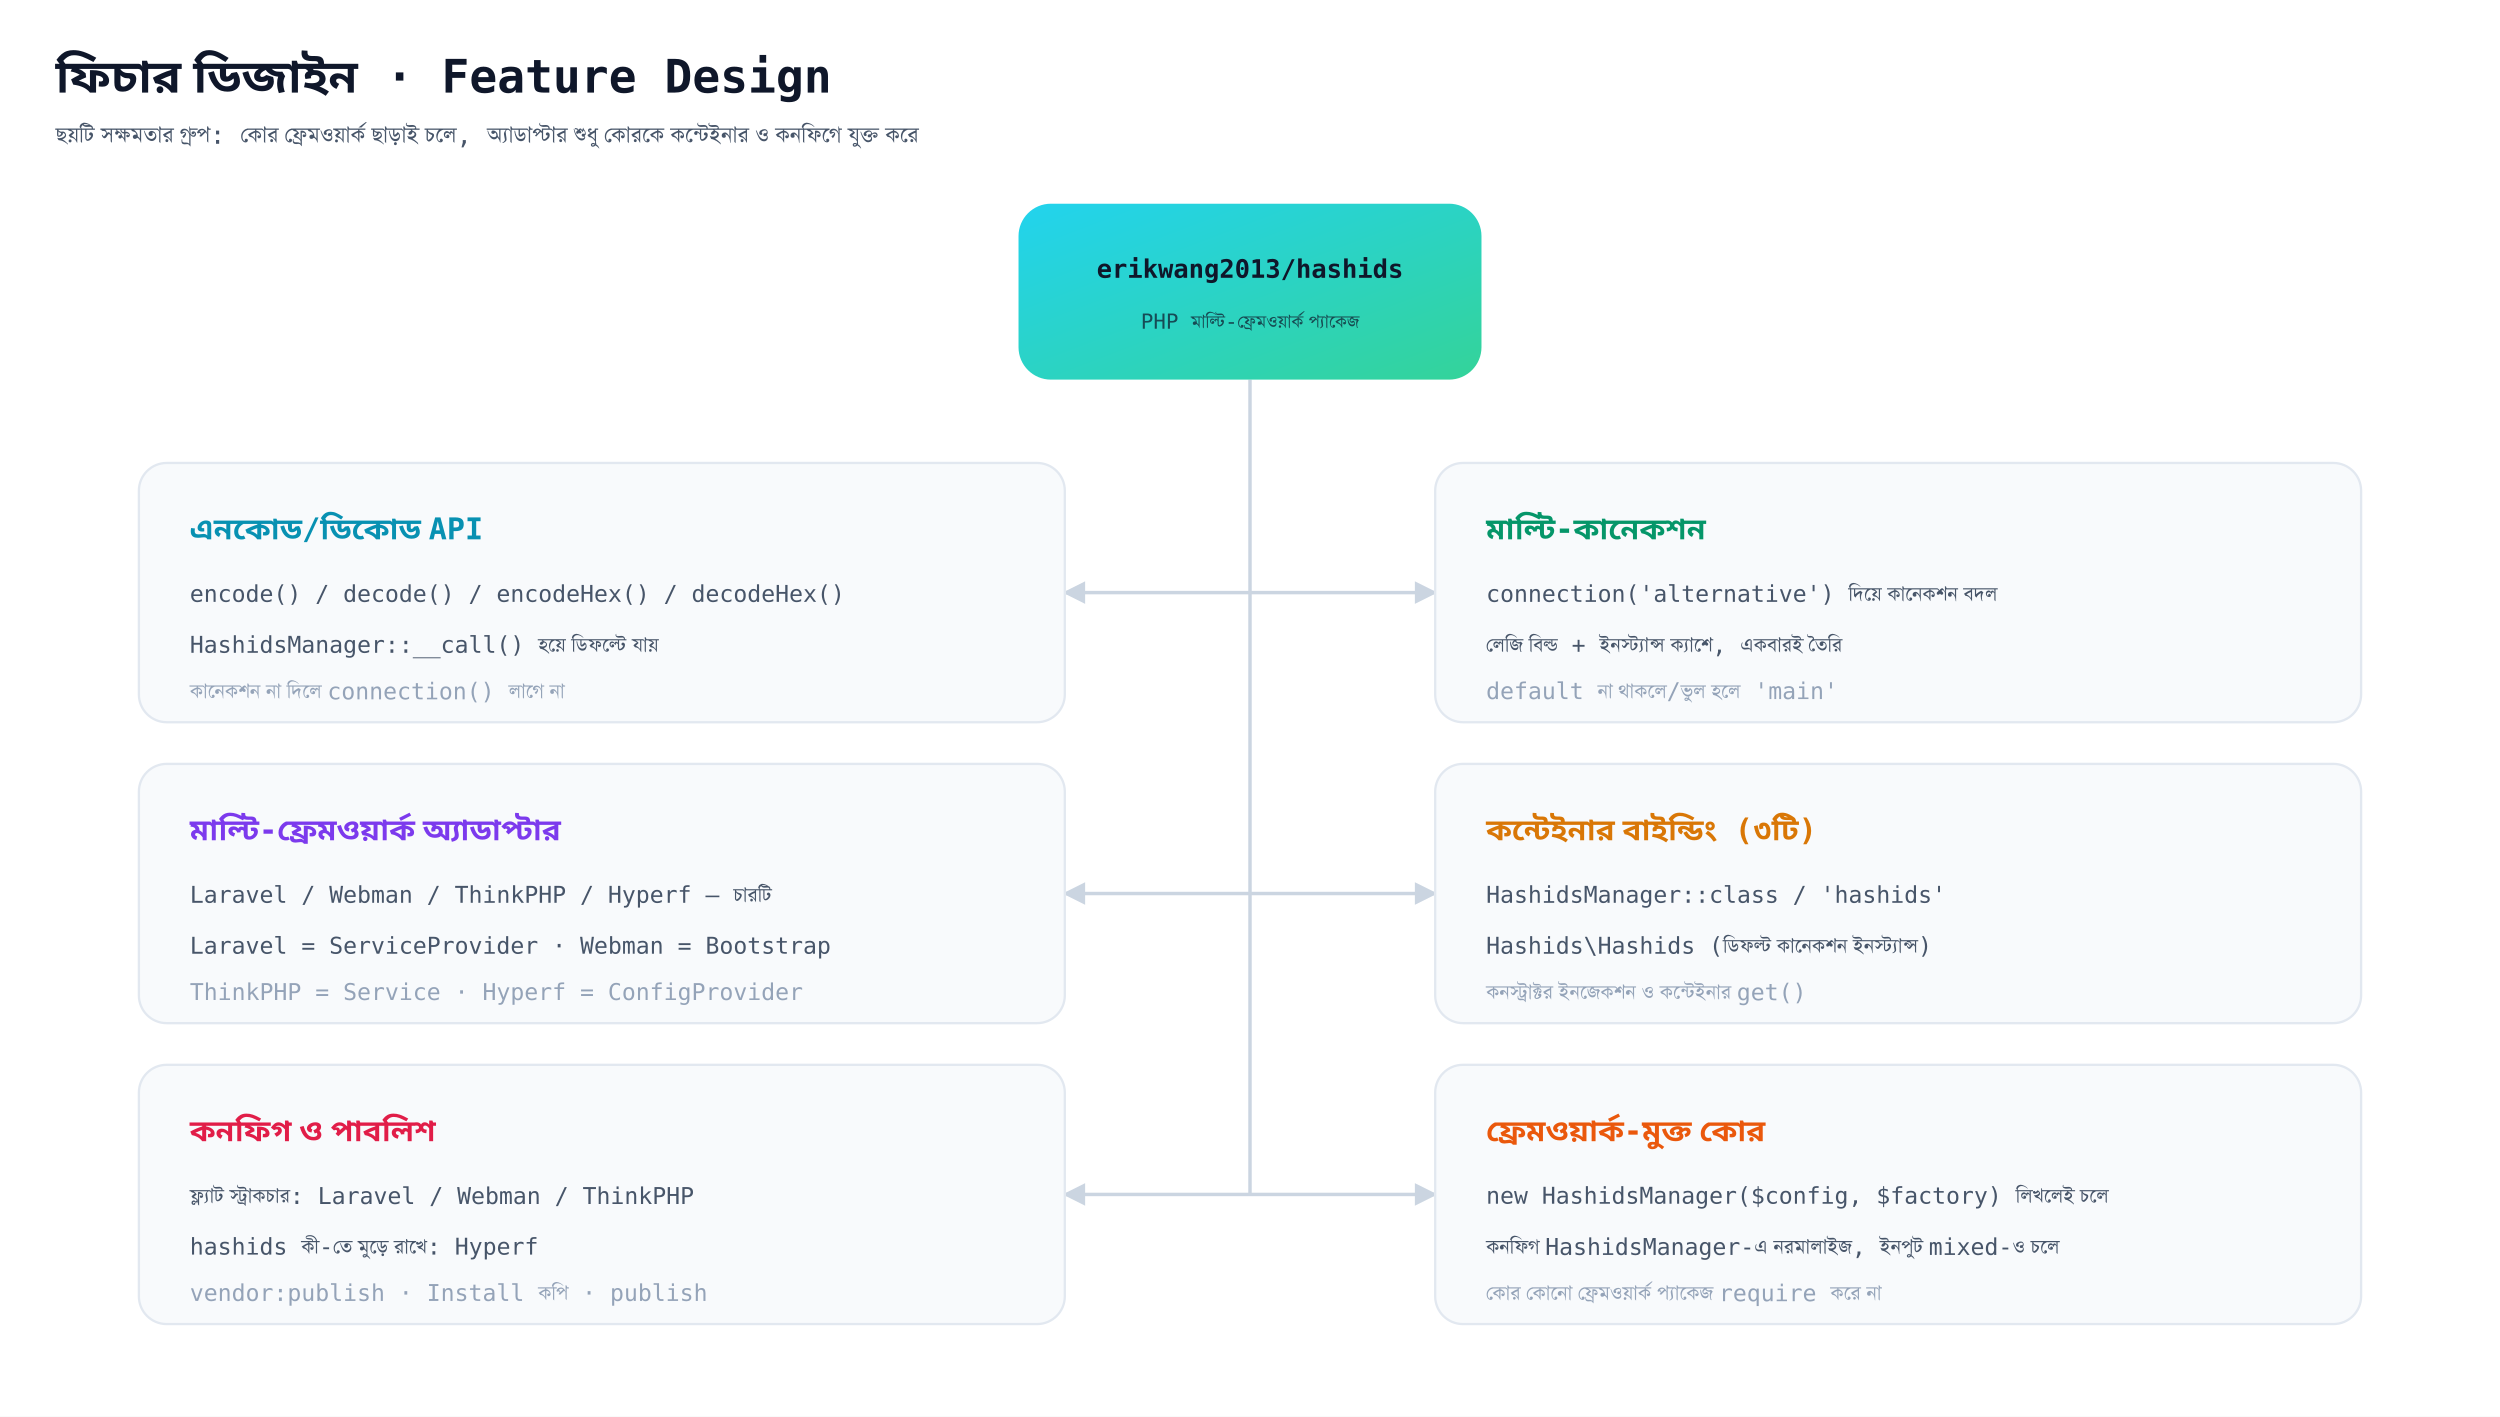
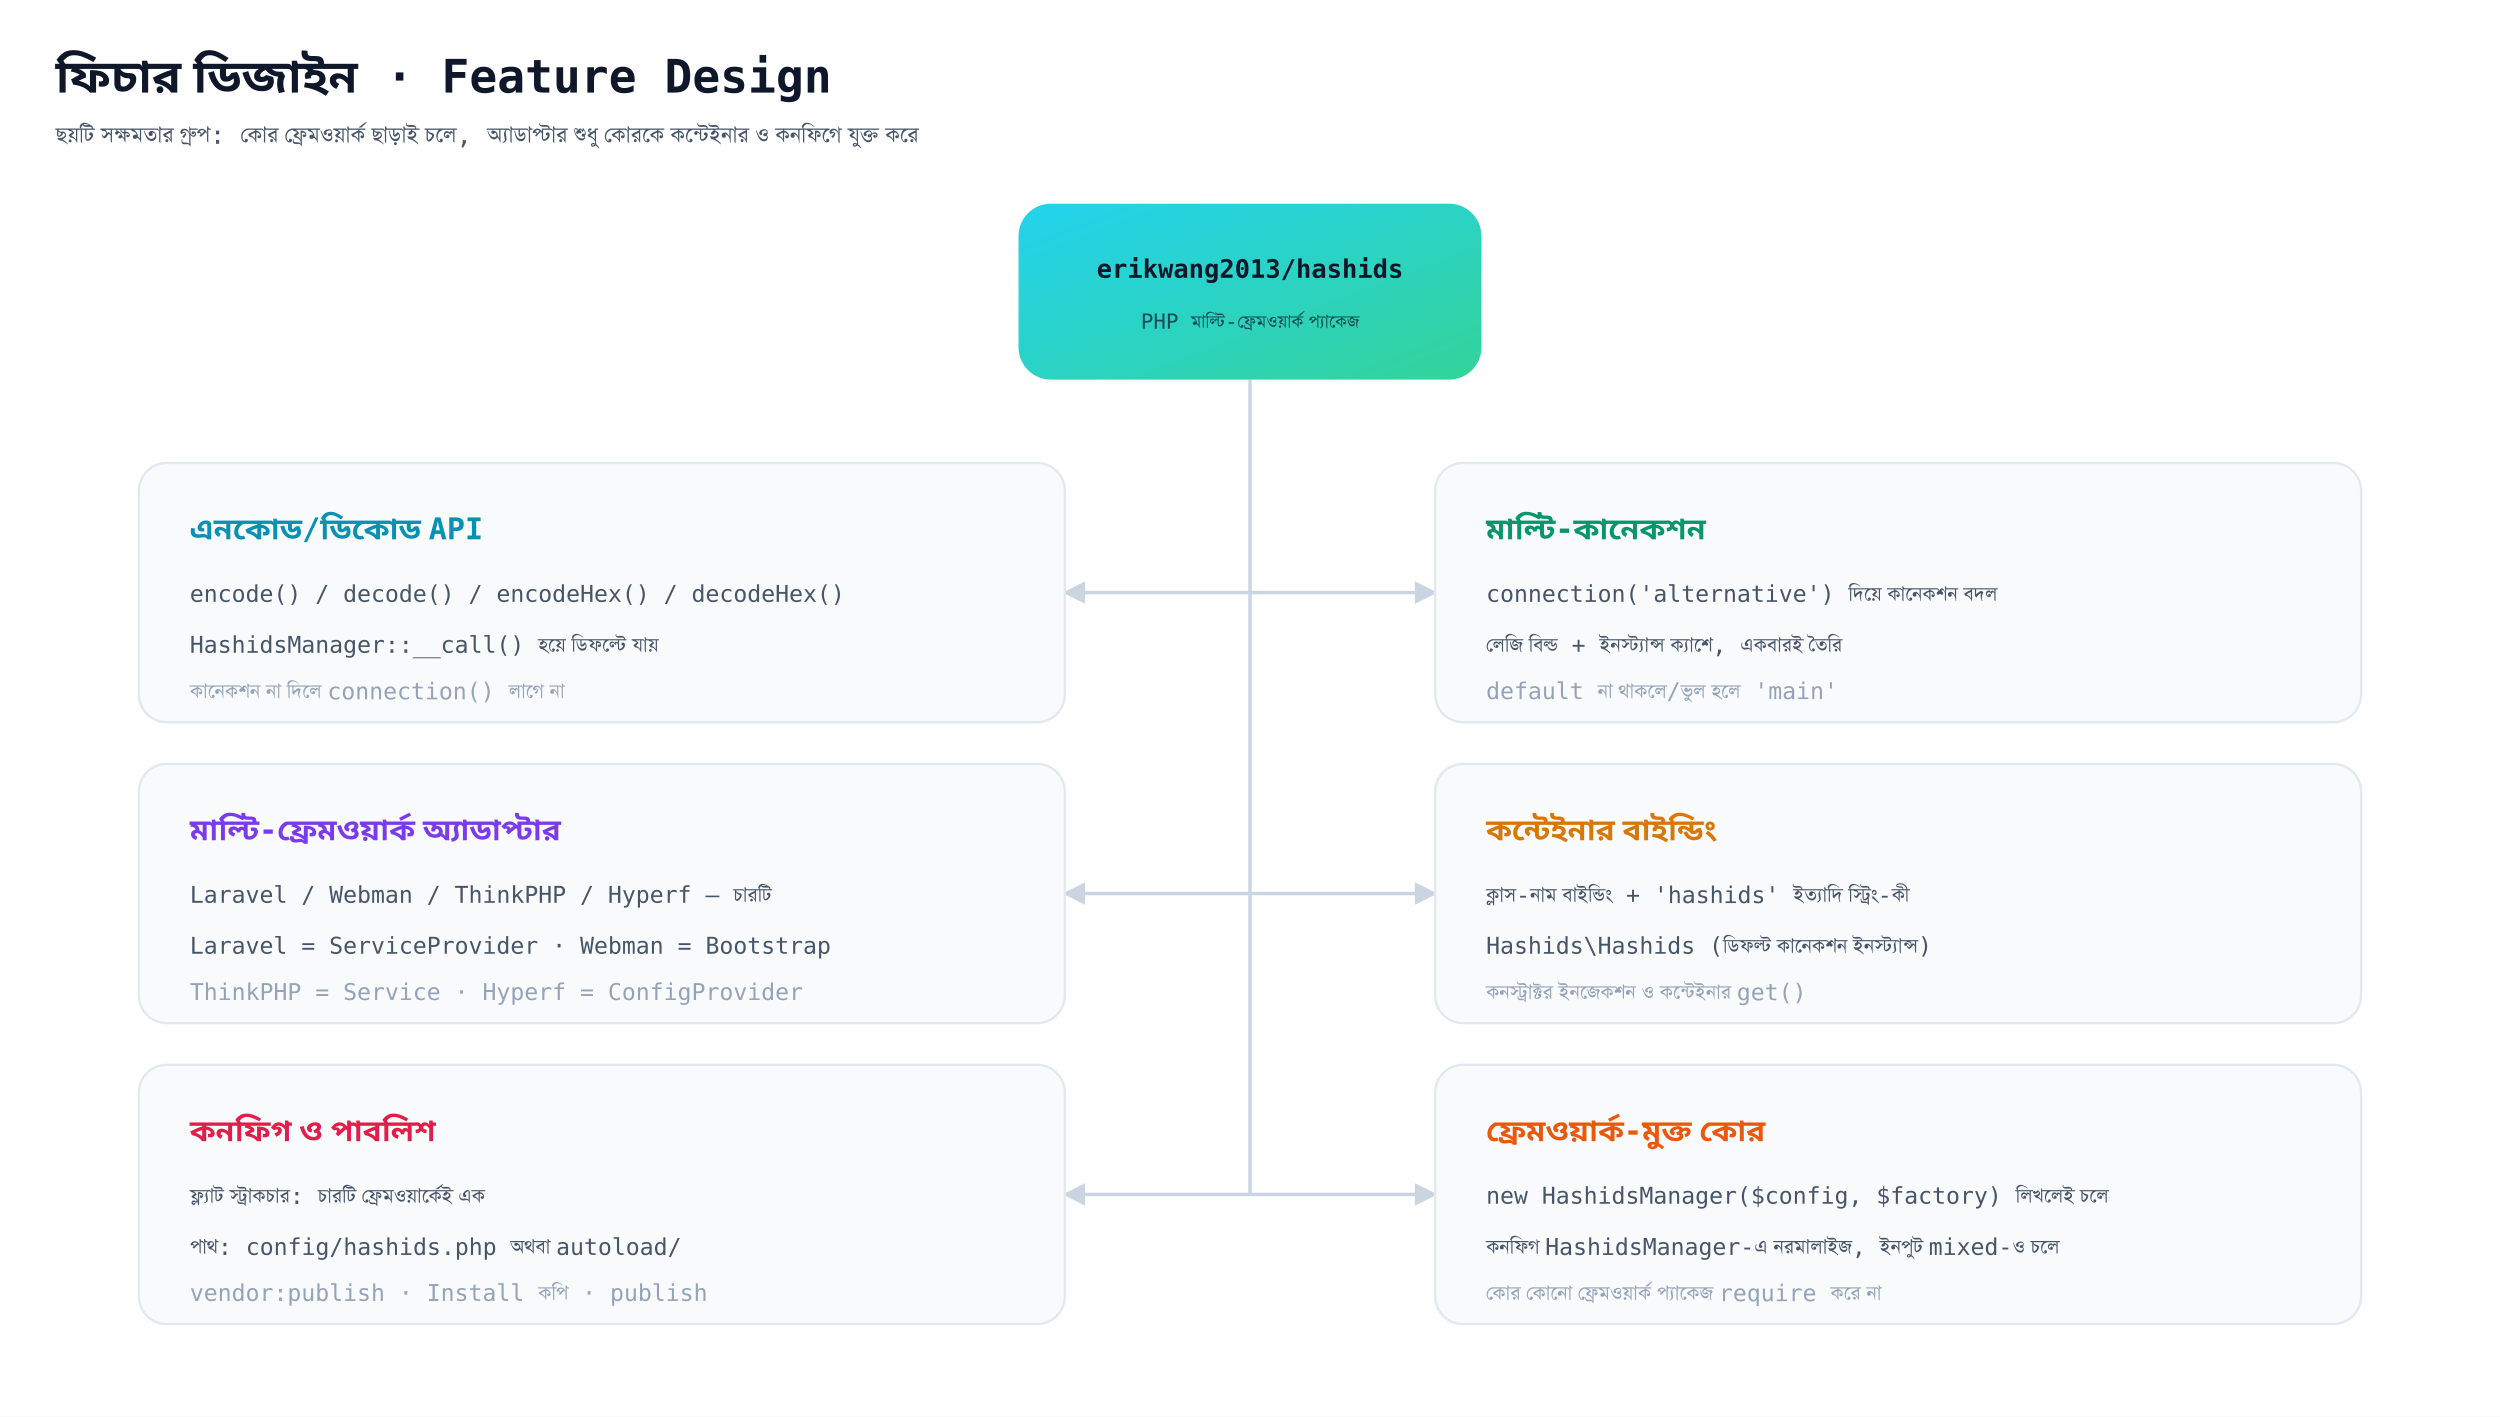
<svg xmlns="http://www.w3.org/2000/svg" viewBox="0 0 1080 612" role="img" aria-labelledby="featTitle featDesc">
  <defs>
    <style>
      text { font-family: ui-monospace, SFMono-Regular, Menlo, Consolas, "DejaVu Sans Mono", "PingFang SC", "Microsoft YaHei", monospace; }
      .bg     { fill: #ffffff; }
      .card   { fill: #f8fafc; stroke: #e2e8f0; stroke-width: 1; }
      .spine  { stroke: #cbd5e1; stroke-width: 1.5; fill: none; }
      .t-primary { fill: #0f172a; font-weight: 600; }
      .t-muted   { fill: #475569; }
      .t-dim     { fill: #94a3b8; }
      .t-frontend   { fill: #0891b2; font-weight: 600; }
      .t-backend    { fill: #059669; font-weight: 600; }
      .t-database   { fill: #7c3aed; font-weight: 600; }
      .t-cloud      { fill: #d97706; font-weight: 600; }
      .t-security   { fill: #e11d48; font-weight: 600; }
      .t-messagebus { fill: #ea580c; font-weight: 600; }
      .a-head { fill: #cbd5e1; }

      @media (prefers-color-scheme: dark) {
        .bg    { fill: #0b1220; }
        .card  { fill: #0f172a; stroke: #1e293b; }
        .spine { stroke: #334155; }
        .t-primary { fill: #f8fafc; }
        .t-muted   { fill: #94a3b8; }
        .t-dim     { fill: #64748b; }
        .t-frontend   { fill: #22d3ee; }
        .t-backend    { fill: #34d399; }
        .t-database   { fill: #a78bfa; }
        .t-cloud      { fill: #fbbf24; }
        .t-security   { fill: #fb7185; }
        .t-messagebus { fill: #fb923c; }
        .a-head { fill: #334155; }
      }
    </style>
    <marker id="ah" viewBox="0 0 10 10" refX="9" refY="5" markerWidth="6.5" markerHeight="6.5" orient="auto">
      <path d="M0 0 L10 5 L0 10 z" class="a-head" />
    </marker>
    <linearGradient id="rootGrad" x1="0" y1="0" x2="1" y2="1">
      <stop offset="0" stop-color="#22d3ee" />
      <stop offset="1" stop-color="#34d399" />
    </linearGradient>
  </defs>
  <rect class="bg" x="0" y="0" width="1080" height="612" />
  <text x="24" y="40" class="t-primary" font-size="20">ফিচার ডিজাইন · Feature Design</text>
  <text x="24" y="62" class="t-muted" font-size="11">ছয়টি সক্ষমতার গ্রুপ: কোর ফ্রেমওয়ার্ক ছাড়াই চলে, অ্যাডাপ্টার শুধু কোরকে কন্টেইনার ও কনফিগে যুক্ত করে</text>
  <path class="spine" d="M540 164 V516" />
  <path class="spine" d="M540 256 H460" marker-end="url(#ah)" />
  <path class="spine" d="M540 386 H460" marker-end="url(#ah)" />
  <path class="spine" d="M540 516 H460" marker-end="url(#ah)" />
  <path class="spine" d="M540 256 H620" marker-end="url(#ah)" />
  <path class="spine" d="M540 386 H620" marker-end="url(#ah)" />
  <path class="spine" d="M540 516 H620" marker-end="url(#ah)" />
  <rect x="440" y="88" width="200" height="76" rx="14" fill="url(#rootGrad)" />
  <text x="540" y="120" font-size="11" font-weight="700" fill="#0f172a" text-anchor="middle">erikwang2013/hashids</text>
  <text x="540" y="142" font-size="9" fill="rgba(15,23,42,.72)" text-anchor="middle">PHP মাল্টি-ফ্রেমওয়ার্ক প্যাকেজ</text>
  <rect class="card" x="60" y="200" width="400" height="112" rx="12" />
  <text class="t-frontend" x="82" y="233" font-size="13">এনকোড/ডিকোড API</text>
  <text class="t-muted" x="82" y="260" font-size="10">encode() / decode() / encodeHex() / decodeHex()</text>
  <text class="t-muted" x="82" y="282" font-size="10">HashidsManager::__call() হয়ে ডিফল্টে যায়</text>
  <text class="t-dim" x="82" y="302" font-size="10">কানেকশন না দিলে connection() লাগে না</text>
  <rect class="card" x="60" y="330" width="400" height="112" rx="12" />
  <text class="t-database" x="82" y="363" font-size="13">মাল্টি-ফ্রেমওয়ার্ক অ্যাডাপ্টার</text>
  <text class="t-muted" x="82" y="390" font-size="10">Laravel / Webman / ThinkPHP / Hyperf — চারটি</text>
  <text class="t-muted" x="82" y="412" font-size="10">Laravel = ServiceProvider · Webman = Bootstrap</text>
  <text class="t-dim" x="82" y="432" font-size="10">ThinkPHP = Service · Hyperf = ConfigProvider</text>
  <rect class="card" x="60" y="460" width="400" height="112" rx="12" />
  <text class="t-security" x="82" y="493" font-size="13">কনফিগ ও পাবলিশ</text>
-   <text class="t-muted" x="82" y="520" font-size="10">ফ্ল্যাট স্ট্রাকচার: Laravel / Webman / ThinkPHP</text>
-   <text class="t-muted" x="82" y="542" font-size="10">hashids কী-তে মুড়ে রাখে: Hyperf</text>
+   <text class="t-muted" x="82" y="520" font-size="10">ফ্ল্যাট স্ট্রাকচার: চারটি ফ্রেমওয়ার্কেই এক</text>
+   <text class="t-muted" x="82" y="542" font-size="10">পাথ: config/hashids.php অথবা autoload/</text>
  <text class="t-dim" x="82" y="562" font-size="10">vendor:publish · Install কপি · publish</text>
  <rect class="card" x="620" y="200" width="400" height="112" rx="12" />
  <text class="t-backend" x="642" y="233" font-size="13">মাল্টি-কানেকশন</text>
  <text class="t-muted" x="642" y="260" font-size="10">connection('alternative') দিয়ে কানেকশন বদল</text>
  <text class="t-muted" x="642" y="282" font-size="10">লেজি বিল্ড + ইনস্ট্যান্স ক্যাশে, একবারই তৈরি</text>
  <text class="t-dim" x="642" y="302" font-size="10">default না থাকলে/ভুল হলে 'main'</text>
  <rect class="card" x="620" y="330" width="400" height="112" rx="12" />
-   <text class="t-cloud" x="642" y="363" font-size="13">কন্টেইনার বাইন্ডিং (৩টি)</text>
-   <text class="t-muted" x="642" y="390" font-size="10">HashidsManager::class / 'hashids'</text>
+   <text class="t-cloud" x="642" y="363" font-size="13">কন্টেইনার বাইন্ডিং</text>
+   <text class="t-muted" x="642" y="390" font-size="10">ক্লাস-নাম বাইন্ডিং + 'hashids' ইত্যাদি স্ট্রিং-কী</text>
  <text class="t-muted" x="642" y="412" font-size="10">Hashids\Hashids (ডিফল্ট কানেকশন ইনস্ট্যান্স)</text>
  <text class="t-dim" x="642" y="432" font-size="10">কনস্ট্রাক্টর ইনজেকশন ও কন্টেইনার get()</text>
  <rect class="card" x="620" y="460" width="400" height="112" rx="12" />
  <text class="t-messagebus" x="642" y="493" font-size="13">ফ্রেমওয়ার্ক-মুক্ত কোর</text>
  <text class="t-muted" x="642" y="520" font-size="10">new HashidsManager($config, $factory) লিখলেই চলে</text>
  <text class="t-muted" x="642" y="542" font-size="10">কনফিগ HashidsManager-এ নরমালাইজ, ইনপুট mixed-ও চলে</text>
  <text class="t-dim" x="642" y="562" font-size="10">কোর কোনো ফ্রেমওয়ার্ক প্যাকেজ require করে না</text>
</svg>
